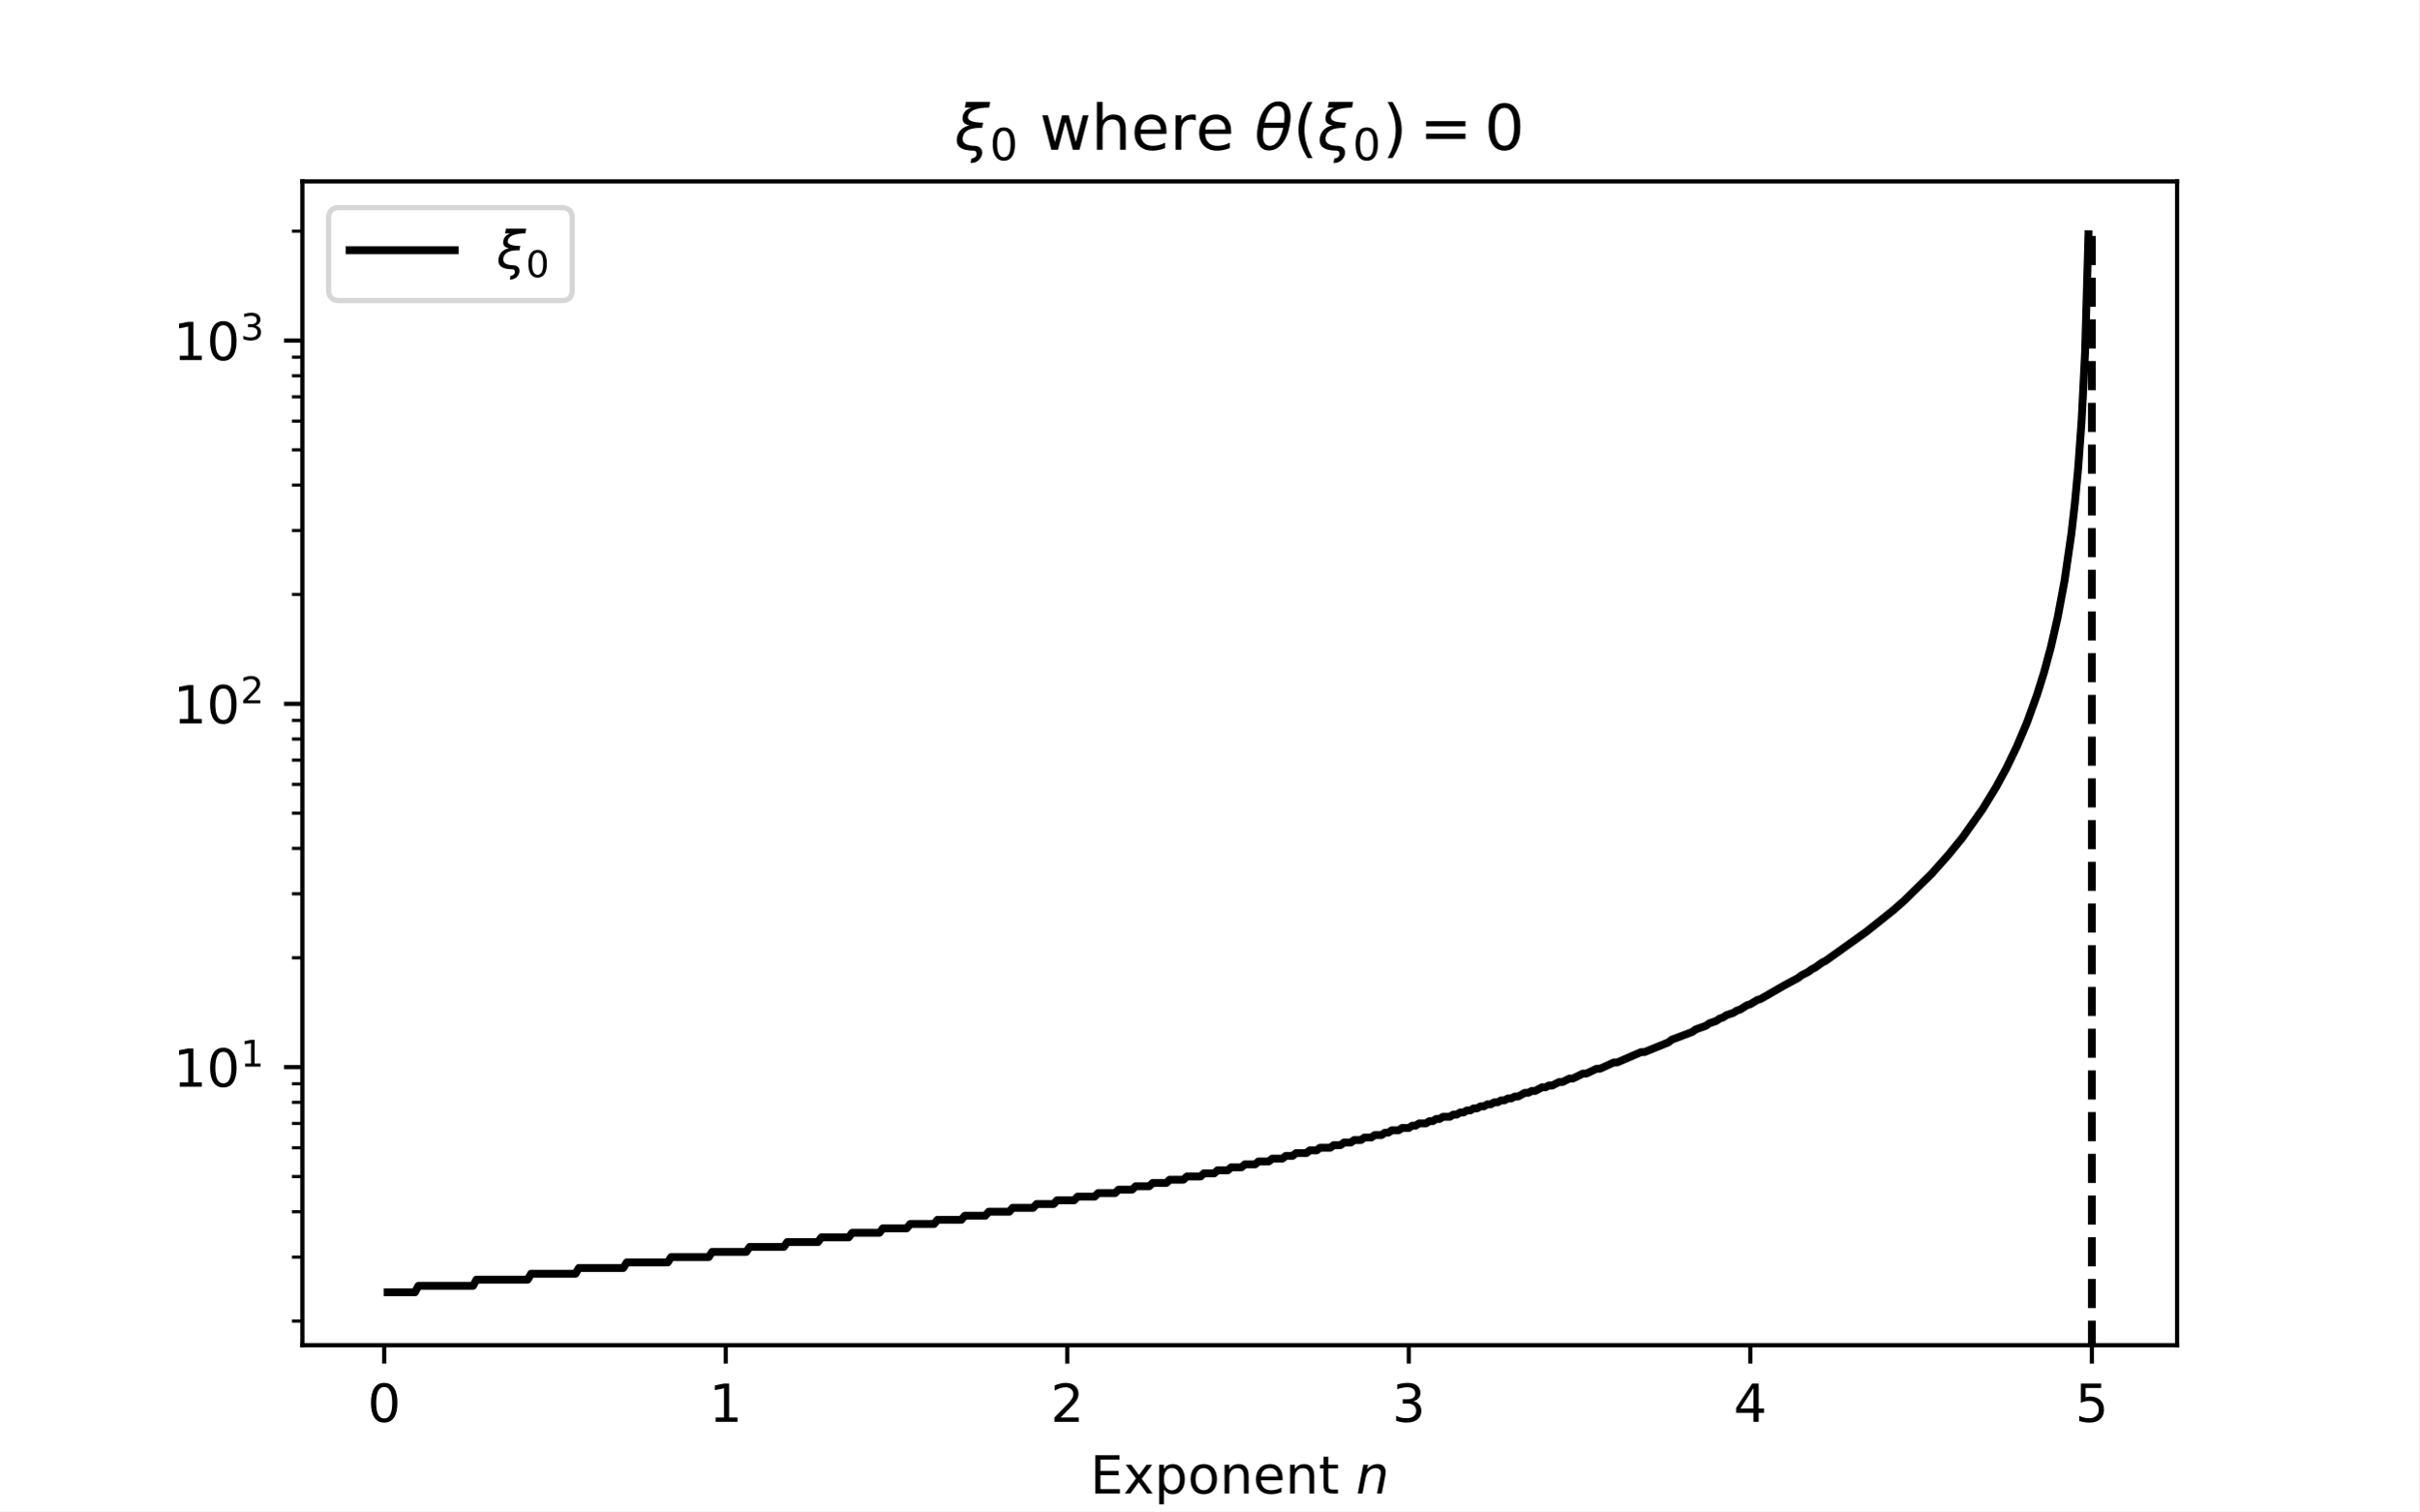
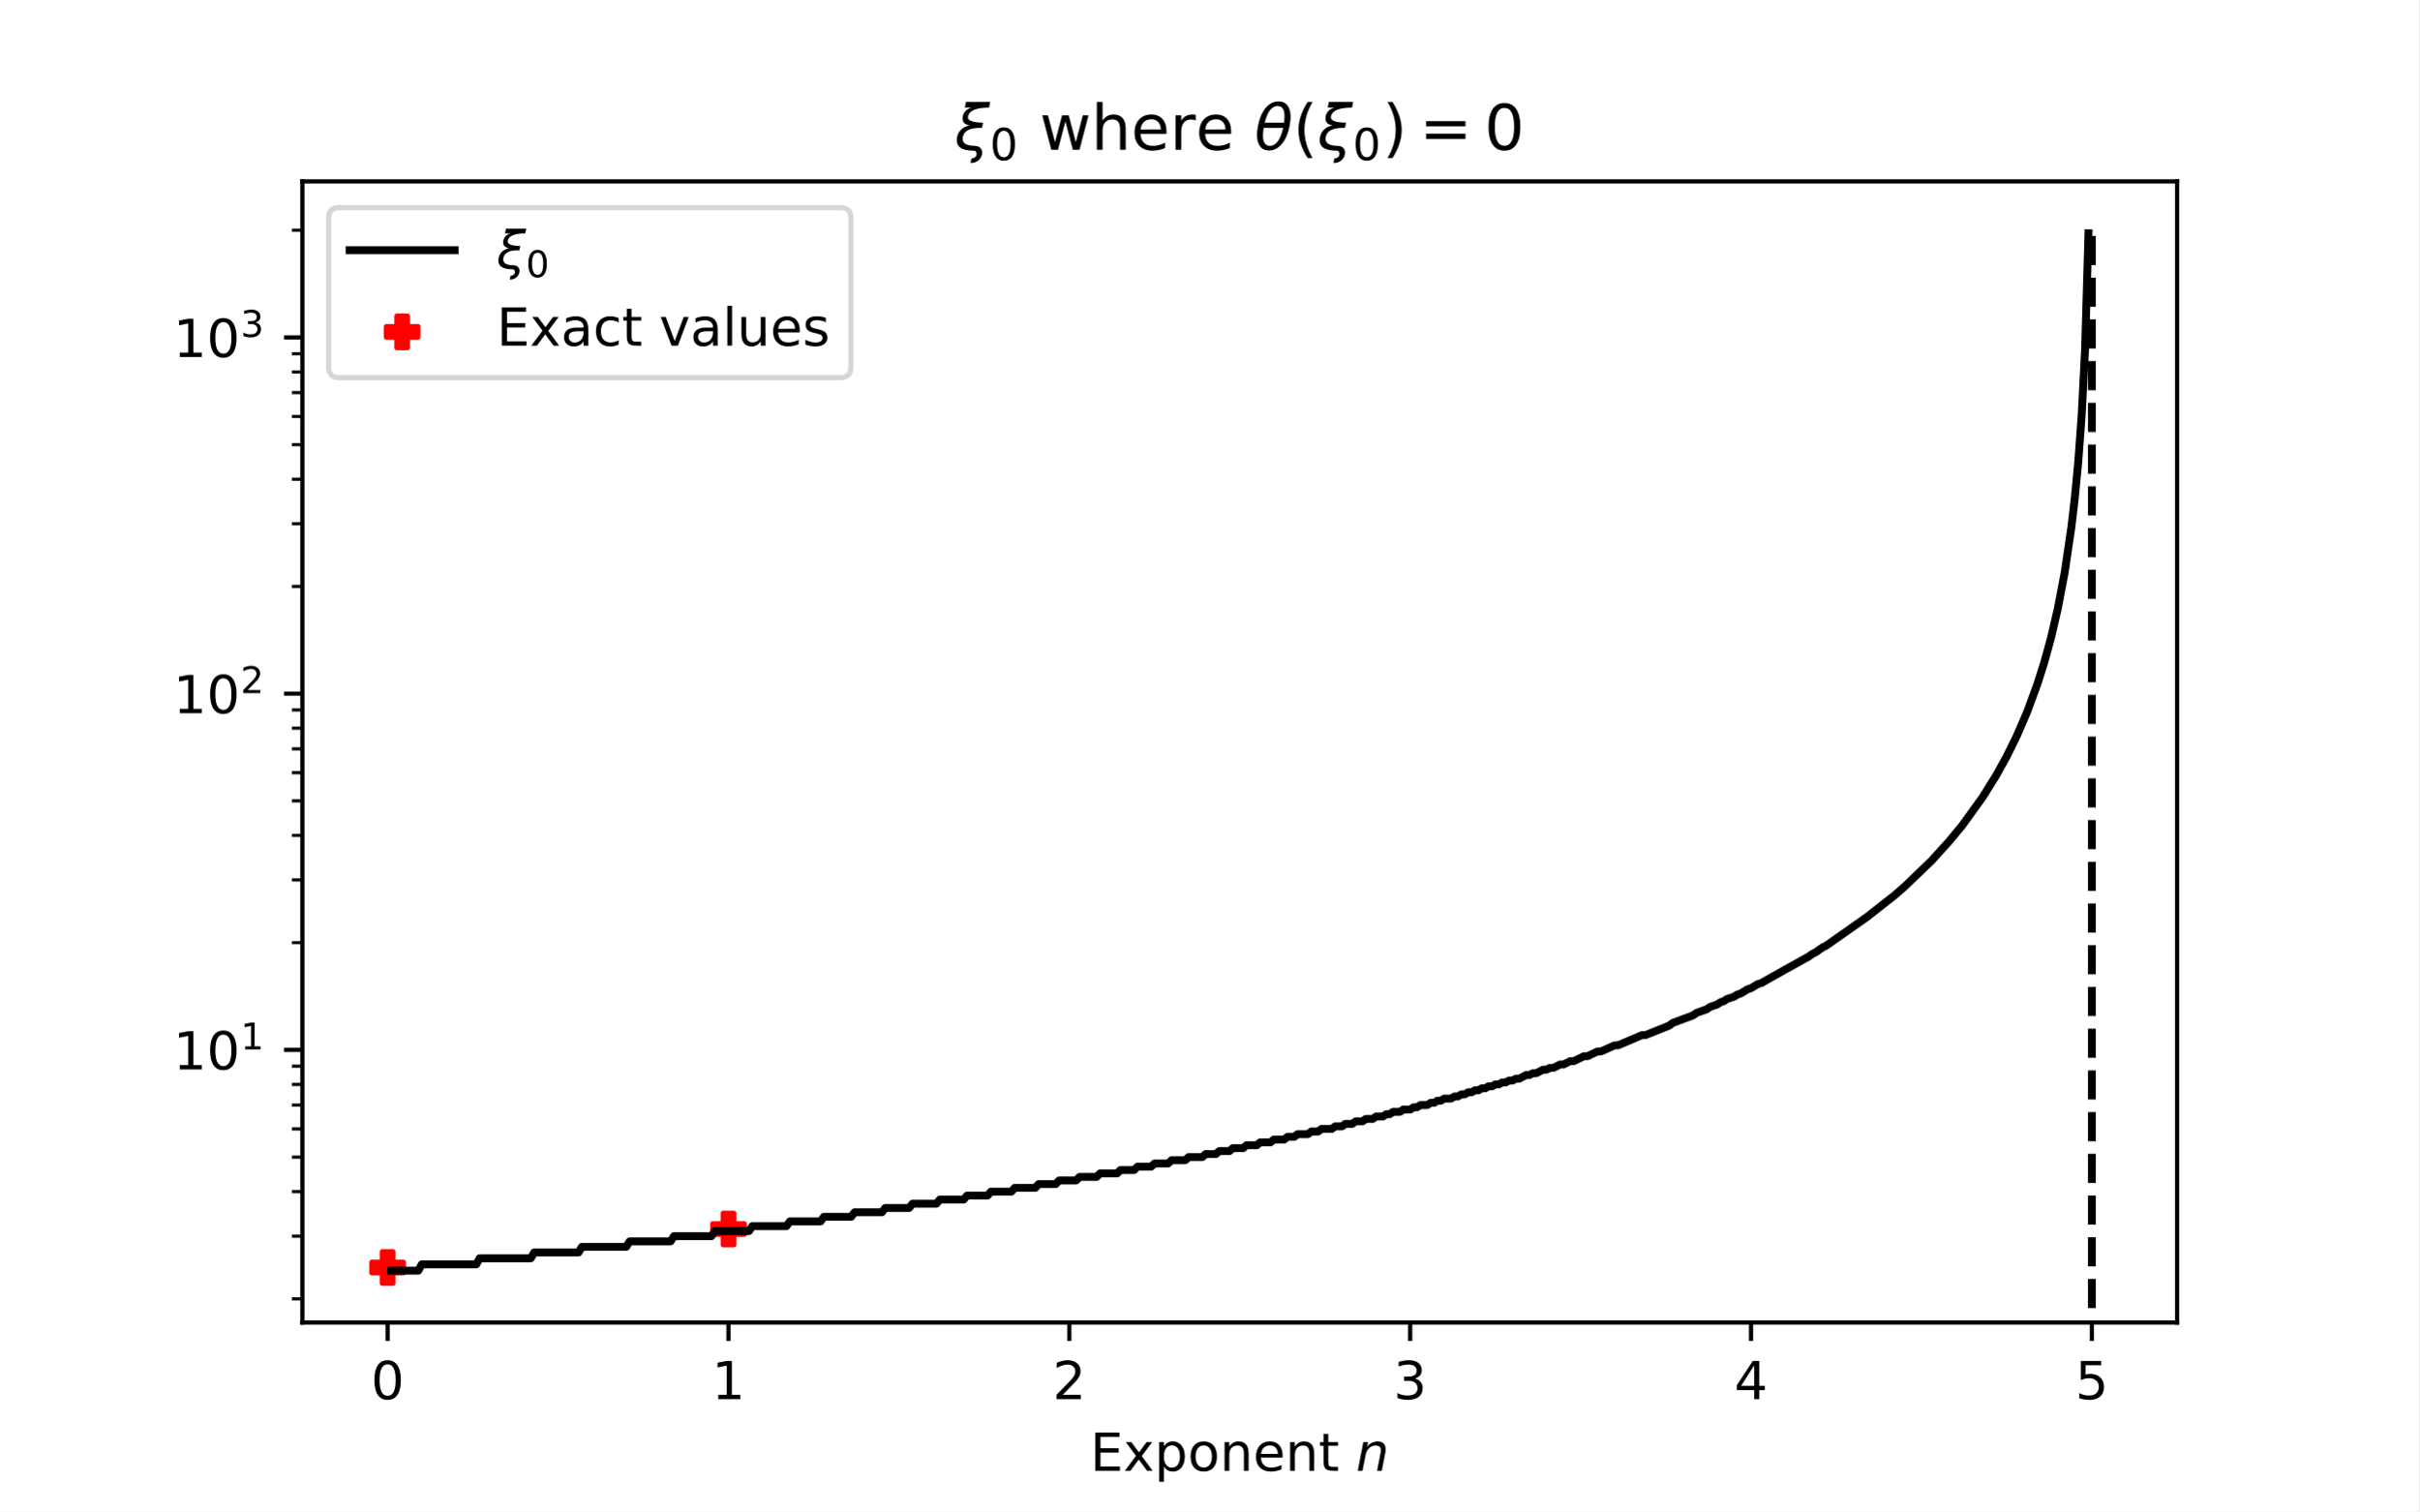
<svg xmlns="http://www.w3.org/2000/svg" xmlns:xlink="http://www.w3.org/1999/xlink" height="288pt" version="1.1" viewBox="0 0 460.8 288" width="460.8pt">
  <defs>
    <style type="text/css">*{stroke-linecap:butt;stroke-linejoin:round;}</style>
  </defs>
  <g id="figure_1">
    <g id="patch_1">
      <path d="M 0 288  L 460.8 288  L 460.8 0  L 0 0  z " style="fill:#ffffff;" />
    </g>
    <g id="axes_1">
      <g id="patch_2">
-         <path d="M 57.6 256.32  L 414.72 256.32  L 414.72 34.56  L 57.6 34.56  z " style="fill:#ffffff;" />
+         <path d="M 57.6 252  L 414.72 252  L 414.72 34.56  L 57.6 34.56  z " style="fill:#ffffff;" />
+       </g>
+       <g id="PathCollection_1">
+         <defs>
+           <path d="M -1 3  L 1 3  L 1 1  L 3 1  L 3 -1  L 1 -1  L 1 -3  L -1 -3  L -1 -1  L -3 -1  L -3 1  L -1 1  z " id="m79e6a66408" style="stroke:#ff0000;" />
+         </defs>
+         <g clip-path="url(#p636a1c0370)">
+           <use style="fill:#ff0000;stroke:#ff0000;" x="73.833" xlink:href="#m79e6a66408" y="241.515" />
+           <use style="fill:#ff0000;stroke:#ff0000;" x="138.764" xlink:href="#m79e6a66408" y="234.179" />
+         </g>
      </g>
      <g id="matplotlib.axis_1">
        <g id="xtick_1">
          <g id="line2d_1">
            <defs>
-               <path d="M 0 0  L 0 3.5  " id="mebec1144bb" style="stroke:#000000;stroke-width:0.8;" />
+               <path d="M 0 0  L 0 3.5  " id="mf694a69259" style="stroke:#000000;stroke-width:0.8;" />
            </defs>
            <g>
-               <use style="stroke:#000000;stroke-width:0.8;" x="73.182" xlink:href="#mebec1144bb" y="256.32" />
+               <use style="stroke:#000000;stroke-width:0.8;" x="73.833" xlink:href="#mf694a69259" y="252" />
            </g>
          </g>
          <g id="text_1">
-             <g transform="translate(70.00087 270.9184)scale(0.1 -0.1)">
+             <g transform="translate(70.65148 266.5984)scale(0.1 -0.1)">
              <defs>
                <path d="M 31.781 66.406  Q 24.172 66.406 20.328 58.906  Q 16.5 51.422 16.5 36.375  Q 16.5 21.391 20.328 13.891  Q 24.172 6.391 31.781 6.391  Q 39.453 6.391 43.281 13.891  Q 47.125 21.391 47.125 36.375  Q 47.125 51.422 43.281 58.906  Q 39.453 66.406 31.781 66.406  z M 31.781 74.219  Q 44.047 74.219 50.516 64.516  Q 56.984 54.828 56.984 36.375  Q 56.984 17.969 50.516 8.266  Q 44.047 -1.422 31.781 -1.422  Q 19.531 -1.422 13.062 8.266  Q 6.594 17.969 6.594 36.375  Q 6.594 54.828 13.062 64.516  Q 19.531 74.219 31.781 74.219  z " id="DejaVuSans-48" />
              </defs>
              <use xlink:href="#DejaVuSans-48" />
            </g>
          </g>
        </g>
        <g id="xtick_2">
          <g id="line2d_2">
            <g>
-               <use style="stroke:#000000;stroke-width:0.8;" x="138.243" xlink:href="#mebec1144bb" y="256.32" />
+               <use style="stroke:#000000;stroke-width:0.8;" x="138.764" xlink:href="#mf694a69259" y="252" />
            </g>
          </g>
          <g id="text_2">
-             <g transform="translate(135.0619 270.9184)scale(0.1 -0.1)">
+             <g transform="translate(135.5824 266.5984)scale(0.1 -0.1)">
              <defs>
                <path d="M 12.406 8.297  L 28.516 8.297  L 28.516 63.922  L 10.984 60.406  L 10.984 69.391  L 28.422 72.906  L 38.281 72.906  L 38.281 8.297  L 54.391 8.297  L 54.391 0  L 12.406 0  z " id="DejaVuSans-49" />
              </defs>
              <use xlink:href="#DejaVuSans-49" />
            </g>
          </g>
        </g>
        <g id="xtick_3">
          <g id="line2d_3">
            <g>
-               <use style="stroke:#000000;stroke-width:0.8;" x="203.304" xlink:href="#mebec1144bb" y="256.32" />
+               <use style="stroke:#000000;stroke-width:0.8;" x="203.695" xlink:href="#mf694a69259" y="252" />
            </g>
          </g>
          <g id="text_3">
-             <g transform="translate(200.1229 270.9184)scale(0.1 -0.1)">
+             <g transform="translate(200.5133 266.5984)scale(0.1 -0.1)">
              <defs>
                <path d="M 19.188 8.297  L 53.609 8.297  L 53.609 0  L 7.328 0  L 7.328 8.297  Q 12.938 14.109 22.625 23.891  Q 32.328 33.688 34.812 36.531  Q 39.547 41.844 41.422 45.531  Q 43.312 49.219 43.312 52.781  Q 43.312 58.594 39.234 62.25  Q 35.156 65.922 28.609 65.922  Q 23.969 65.922 18.812 64.312  Q 13.672 62.703 7.812 59.422  L 7.812 69.391  Q 13.766 71.781 18.938 73  Q 24.125 74.219 28.422 74.219  Q 39.75 74.219 46.484 68.547  Q 53.219 62.891 53.219 53.422  Q 53.219 48.922 51.531 44.891  Q 49.859 40.875 45.406 35.406  Q 44.188 33.984 37.641 27.219  Q 31.109 20.453 19.188 8.297  z " id="DejaVuSans-50" />
              </defs>
              <use xlink:href="#DejaVuSans-50" />
            </g>
          </g>
        </g>
        <g id="xtick_4">
          <g id="line2d_4">
            <g>
-               <use style="stroke:#000000;stroke-width:0.8;" x="268.365" xlink:href="#mebec1144bb" y="256.32" />
+               <use style="stroke:#000000;stroke-width:0.8;" x="268.625" xlink:href="#mf694a69259" y="252" />
            </g>
          </g>
          <g id="text_4">
-             <g transform="translate(265.184 270.9184)scale(0.1 -0.1)">
+             <g transform="translate(265.4442 266.5984)scale(0.1 -0.1)">
              <defs>
                <path d="M 40.578 39.312  Q 47.656 37.797 51.625 33  Q 55.609 28.219 55.609 21.188  Q 55.609 10.406 48.188 4.484  Q 40.766 -1.422 27.094 -1.422  Q 22.516 -1.422 17.656 -0.516  Q 12.797 0.391 7.625 2.203  L 7.625 11.719  Q 11.719 9.328 16.594 8.109  Q 21.484 6.891 26.812 6.891  Q 36.078 6.891 40.938 10.547  Q 45.797 14.203 45.797 21.188  Q 45.797 27.641 41.281 31.266  Q 36.766 34.906 28.719 34.906  L 20.219 34.906  L 20.219 43.016  L 29.109 43.016  Q 36.375 43.016 40.234 45.922  Q 44.094 48.828 44.094 54.297  Q 44.094 59.906 40.109 62.906  Q 36.141 65.922 28.719 65.922  Q 24.656 65.922 20.016 65.031  Q 15.375 64.156 9.812 62.312  L 9.812 71.094  Q 15.438 72.656 20.344 73.438  Q 25.25 74.219 29.594 74.219  Q 40.828 74.219 47.359 69.109  Q 53.906 64.016 53.906 55.328  Q 53.906 49.266 50.438 45.094  Q 46.969 40.922 40.578 39.312  z " id="DejaVuSans-51" />
              </defs>
              <use xlink:href="#DejaVuSans-51" />
            </g>
          </g>
        </g>
        <g id="xtick_5">
          <g id="line2d_5">
            <g>
-               <use style="stroke:#000000;stroke-width:0.8;" x="333.426" xlink:href="#mebec1144bb" y="256.32" />
+               <use style="stroke:#000000;stroke-width:0.8;" x="333.556" xlink:href="#mf694a69259" y="252" />
            </g>
          </g>
          <g id="text_5">
-             <g transform="translate(330.245 270.9184)scale(0.1 -0.1)">
+             <g transform="translate(330.3751 266.5984)scale(0.1 -0.1)">
              <defs>
                <path d="M 37.797 64.312  L 12.891 25.391  L 37.797 25.391  z M 35.203 72.906  L 47.609 72.906  L 47.609 25.391  L 58.016 25.391  L 58.016 17.188  L 47.609 17.188  L 47.609 0  L 37.797 0  L 37.797 17.188  L 4.891 17.188  L 4.891 26.703  z " id="DejaVuSans-52" />
              </defs>
              <use xlink:href="#DejaVuSans-52" />
            </g>
          </g>
        </g>
        <g id="xtick_6">
          <g id="line2d_6">
            <g>
-               <use style="stroke:#000000;stroke-width:0.8;" x="398.487" xlink:href="#mebec1144bb" y="256.32" />
+               <use style="stroke:#000000;stroke-width:0.8;" x="398.487" xlink:href="#mf694a69259" y="252" />
            </g>
          </g>
          <g id="text_6">
-             <g transform="translate(395.306 270.9184)scale(0.1 -0.1)">
+             <g transform="translate(395.306 266.5984)scale(0.1 -0.1)">
              <defs>
                <path d="M 10.797 72.906  L 49.516 72.906  L 49.516 64.594  L 19.828 64.594  L 19.828 46.734  Q 21.969 47.469 24.109 47.828  Q 26.266 48.188 28.422 48.188  Q 40.625 48.188 47.75 41.5  Q 54.891 34.812 54.891 23.391  Q 54.891 11.625 47.562 5.094  Q 40.234 -1.422 26.906 -1.422  Q 22.312 -1.422 17.547 -0.641  Q 12.797 0.141 7.719 1.703  L 7.719 11.625  Q 12.109 9.234 16.797 8.062  Q 21.484 6.891 26.703 6.891  Q 35.156 6.891 40.078 11.328  Q 45.016 15.766 45.016 23.391  Q 45.016 31 40.078 35.438  Q 35.156 39.891 26.703 39.891  Q 22.75 39.891 18.812 39.016  Q 14.891 38.141 10.797 36.281  z " id="DejaVuSans-53" />
              </defs>
              <use xlink:href="#DejaVuSans-53" />
            </g>
          </g>
        </g>
        <g id="text_7">
-           <g transform="translate(207.66 284.5763)scale(0.1 -0.1)">
+           <g transform="translate(207.66 280.2563)scale(0.1 -0.1)">
            <defs>
              <path d="M 9.812 72.906  L 55.906 72.906  L 55.906 64.594  L 19.672 64.594  L 19.672 43.016  L 54.391 43.016  L 54.391 34.719  L 19.672 34.719  L 19.672 8.297  L 56.781 8.297  L 56.781 0  L 9.812 0  z " id="DejaVuSans-69" />
              <path d="M 54.891 54.688  L 35.109 28.078  L 55.906 0  L 45.312 0  L 29.391 21.484  L 13.484 0  L 2.875 0  L 24.125 28.609  L 4.688 54.688  L 15.281 54.688  L 29.781 35.203  L 44.281 54.688  z " id="DejaVuSans-120" />
              <path d="M 18.109 8.203  L 18.109 -20.797  L 9.078 -20.797  L 9.078 54.688  L 18.109 54.688  L 18.109 46.391  Q 20.953 51.266 25.266 53.625  Q 29.594 56 35.594 56  Q 45.562 56 51.781 48.094  Q 58.016 40.188 58.016 27.297  Q 58.016 14.406 51.781 6.484  Q 45.562 -1.422 35.594 -1.422  Q 29.594 -1.422 25.266 0.953  Q 20.953 3.328 18.109 8.203  z M 48.688 27.297  Q 48.688 37.203 44.609 42.844  Q 40.531 48.484 33.406 48.484  Q 26.266 48.484 22.188 42.844  Q 18.109 37.203 18.109 27.297  Q 18.109 17.391 22.188 11.75  Q 26.266 6.109 33.406 6.109  Q 40.531 6.109 44.609 11.75  Q 48.688 17.391 48.688 27.297  z " id="DejaVuSans-112" />
              <path d="M 30.609 48.391  Q 23.391 48.391 19.188 42.75  Q 14.984 37.109 14.984 27.297  Q 14.984 17.484 19.156 11.844  Q 23.344 6.203 30.609 6.203  Q 37.797 6.203 41.984 11.859  Q 46.188 17.531 46.188 27.297  Q 46.188 37.016 41.984 42.703  Q 37.797 48.391 30.609 48.391  z M 30.609 56  Q 42.328 56 49.016 48.375  Q 55.719 40.766 55.719 27.297  Q 55.719 13.875 49.016 6.219  Q 42.328 -1.422 30.609 -1.422  Q 18.844 -1.422 12.172 6.219  Q 5.516 13.875 5.516 27.297  Q 5.516 40.766 12.172 48.375  Q 18.844 56 30.609 56  z " id="DejaVuSans-111" />
              <path d="M 54.891 33.016  L 54.891 0  L 45.906 0  L 45.906 32.719  Q 45.906 40.484 42.875 44.328  Q 39.844 48.188 33.797 48.188  Q 26.516 48.188 22.312 43.547  Q 18.109 38.922 18.109 30.906  L 18.109 0  L 9.078 0  L 9.078 54.688  L 18.109 54.688  L 18.109 46.188  Q 21.344 51.125 25.703 53.562  Q 30.078 56 35.797 56  Q 45.219 56 50.047 50.172  Q 54.891 44.344 54.891 33.016  z " id="DejaVuSans-110" />
              <path d="M 56.203 29.594  L 56.203 25.203  L 14.891 25.203  Q 15.484 15.922 20.484 11.062  Q 25.484 6.203 34.422 6.203  Q 39.594 6.203 44.453 7.469  Q 49.312 8.734 54.109 11.281  L 54.109 2.781  Q 49.266 0.734 44.188 -0.344  Q 39.109 -1.422 33.891 -1.422  Q 20.797 -1.422 13.156 6.188  Q 5.516 13.812 5.516 26.812  Q 5.516 40.234 12.766 48.109  Q 20.016 56 32.328 56  Q 43.359 56 49.781 48.891  Q 56.203 41.797 56.203 29.594  z M 47.219 32.234  Q 47.125 39.594 43.094 43.984  Q 39.062 48.391 32.422 48.391  Q 24.906 48.391 20.391 44.141  Q 15.875 39.891 15.188 32.172  z " id="DejaVuSans-101" />
              <path d="M 18.312 70.219  L 18.312 54.688  L 36.812 54.688  L 36.812 47.703  L 18.312 47.703  L 18.312 18.016  Q 18.312 11.328 20.141 9.422  Q 21.969 7.516 27.594 7.516  L 36.812 7.516  L 36.812 0  L 27.594 0  Q 17.188 0 13.234 3.875  Q 9.281 7.766 9.281 18.016  L 9.281 47.703  L 2.688 47.703  L 2.688 54.688  L 9.281 54.688  L 9.281 70.219  z " id="DejaVuSans-116" />
              <path id="DejaVuSans-32" />
              <path d="M 55.719 33.016  L 49.312 0  L 40.281 0  L 46.688 32.672  Q 47.125 34.969 47.359 36.719  Q 47.609 38.484 47.609 39.5  Q 47.609 43.609 45.016 45.891  Q 42.438 48.188 37.797 48.188  Q 30.562 48.188 25.344 43.375  Q 20.125 38.578 18.5 30.328  L 12.5 0  L 3.516 0  L 14.109 54.688  L 23.094 54.688  L 21.297 46.094  Q 25.047 50.828 30.312 53.406  Q 35.594 56 41.406 56  Q 48.641 56 52.609 52.094  Q 56.594 48.188 56.594 41.109  Q 56.594 39.359 56.375 37.359  Q 56.156 35.359 55.719 33.016  z " id="DejaVuSans-Oblique-110" />
            </defs>
            <use transform="translate(0 0.09375)" xlink:href="#DejaVuSans-69" />
            <use transform="translate(63.18359 0.09375)" xlink:href="#DejaVuSans-120" />
            <use transform="translate(122.3633 0.09375)" xlink:href="#DejaVuSans-112" />
            <use transform="translate(185.8398 0.09375)" xlink:href="#DejaVuSans-111" />
            <use transform="translate(247.0215 0.09375)" xlink:href="#DejaVuSans-110" />
            <use transform="translate(310.4004 0.09375)" xlink:href="#DejaVuSans-101" />
            <use transform="translate(371.9238 0.09375)" xlink:href="#DejaVuSans-110" />
            <use transform="translate(435.3027 0.09375)" xlink:href="#DejaVuSans-116" />
            <use transform="translate(474.5117 0.09375)" xlink:href="#DejaVuSans-32" />
            <use transform="translate(506.2988 0.09375)" xlink:href="#DejaVuSans-Oblique-110" />
          </g>
        </g>
      </g>
      <g id="matplotlib.axis_2">
        <g id="ytick_1">
          <g id="line2d_7">
            <defs>
-               <path d="M 0 0  L -3.5 0  " id="m7f93993185" style="stroke:#000000;stroke-width:0.8;" />
+               <path d="M 0 0  L -3.5 0  " id="m88054ca7f6" style="stroke:#000000;stroke-width:0.8;" />
            </defs>
            <g>
-               <use style="stroke:#000000;stroke-width:0.8;" x="57.6" xlink:href="#m7f93993185" y="203.334" />
+               <use style="stroke:#000000;stroke-width:0.8;" x="57.6" xlink:href="#m88054ca7f6" y="200.046" />
            </g>
          </g>
          <g id="text_8">
-             <g transform="translate(33 207.1331)scale(0.1 -0.1)">
+             <g transform="translate(33 203.8453)scale(0.1 -0.1)">
              <use transform="translate(0 0.684375)" xlink:href="#DejaVuSans-49" />
              <use transform="translate(63.62305 0.684375)" xlink:href="#DejaVuSans-48" />
              <use transform="translate(128.2031 38.96563)scale(0.7)" xlink:href="#DejaVuSans-49" />
            </g>
          </g>
        </g>
        <g id="ytick_2">
          <g id="line2d_8">
            <g>
-               <use style="stroke:#000000;stroke-width:0.8;" x="57.6" xlink:href="#m7f93993185" y="134.107" />
+               <use style="stroke:#000000;stroke-width:0.8;" x="57.6" xlink:href="#m88054ca7f6" y="132.168" />
            </g>
          </g>
          <g id="text_9">
-             <g transform="translate(33 137.906)scale(0.1 -0.1)">
+             <g transform="translate(33 135.9668)scale(0.1 -0.1)">
              <use transform="translate(0 0.765625)" xlink:href="#DejaVuSans-49" />
              <use transform="translate(63.62305 0.765625)" xlink:href="#DejaVuSans-48" />
              <use transform="translate(128.2031 39.04688)scale(0.7)" xlink:href="#DejaVuSans-50" />
            </g>
          </g>
        </g>
        <g id="ytick_3">
          <g id="line2d_9">
            <g>
-               <use style="stroke:#000000;stroke-width:0.8;" x="57.6" xlink:href="#m7f93993185" y="64.88" />
+               <use style="stroke:#000000;stroke-width:0.8;" x="57.6" xlink:href="#m88054ca7f6" y="64.289" />
            </g>
          </g>
          <g id="text_10">
-             <g transform="translate(33 68.67892)scale(0.1 -0.1)">
+             <g transform="translate(33 68.08828)scale(0.1 -0.1)">
              <use transform="translate(0 0.765625)" xlink:href="#DejaVuSans-49" />
              <use transform="translate(63.62305 0.765625)" xlink:href="#DejaVuSans-48" />
              <use transform="translate(128.2031 39.04688)scale(0.7)" xlink:href="#DejaVuSans-51" />
            </g>
          </g>
        </g>
        <g id="ytick_4">
          <g id="line2d_10">
            <defs>
-               <path d="M 0 0  L -2 0  " id="m442609eecc" style="stroke:#000000;stroke-width:0.6;" />
+               <path d="M 0 0  L -2 0  " id="m500f6a11d5" style="stroke:#000000;stroke-width:0.6;" />
            </defs>
            <g>
-               <use style="stroke:#000000;stroke-width:0.6;" x="57.6" xlink:href="#m442609eecc" y="251.721" />
+               <use style="stroke:#000000;stroke-width:0.6;" x="57.6" xlink:href="#m500f6a11d5" y="247.491" />
            </g>
          </g>
        </g>
        <g id="ytick_5">
          <g id="line2d_11">
            <g>
-               <use style="stroke:#000000;stroke-width:0.6;" x="57.6" xlink:href="#m442609eecc" y="239.531" />
+               <use style="stroke:#000000;stroke-width:0.6;" x="57.6" xlink:href="#m500f6a11d5" y="235.538" />
            </g>
          </g>
        </g>
        <g id="ytick_6">
          <g id="line2d_12">
            <g>
-               <use style="stroke:#000000;stroke-width:0.6;" x="57.6" xlink:href="#m442609eecc" y="230.882" />
+               <use style="stroke:#000000;stroke-width:0.6;" x="57.6" xlink:href="#m500f6a11d5" y="227.058" />
            </g>
          </g>
        </g>
        <g id="ytick_7">
          <g id="line2d_13">
            <g>
-               <use style="stroke:#000000;stroke-width:0.6;" x="57.6" xlink:href="#m442609eecc" y="224.173" />
+               <use style="stroke:#000000;stroke-width:0.6;" x="57.6" xlink:href="#m500f6a11d5" y="220.48" />
            </g>
          </g>
        </g>
        <g id="ytick_8">
          <g id="line2d_14">
            <g>
-               <use style="stroke:#000000;stroke-width:0.6;" x="57.6" xlink:href="#m442609eecc" y="218.692" />
+               <use style="stroke:#000000;stroke-width:0.6;" x="57.6" xlink:href="#m500f6a11d5" y="215.105" />
            </g>
          </g>
        </g>
        <g id="ytick_9">
          <g id="line2d_15">
            <g>
-               <use style="stroke:#000000;stroke-width:0.6;" x="57.6" xlink:href="#m442609eecc" y="214.057" />
+               <use style="stroke:#000000;stroke-width:0.6;" x="57.6" xlink:href="#m500f6a11d5" y="210.561" />
            </g>
          </g>
        </g>
        <g id="ytick_10">
          <g id="line2d_16">
            <g>
-               <use style="stroke:#000000;stroke-width:0.6;" x="57.6" xlink:href="#m442609eecc" y="210.043" />
+               <use style="stroke:#000000;stroke-width:0.6;" x="57.6" xlink:href="#m500f6a11d5" y="206.624" />
            </g>
          </g>
        </g>
        <g id="ytick_11">
          <g id="line2d_17">
            <g>
-               <use style="stroke:#000000;stroke-width:0.6;" x="57.6" xlink:href="#m442609eecc" y="206.501" />
+               <use style="stroke:#000000;stroke-width:0.6;" x="57.6" xlink:href="#m500f6a11d5" y="203.152" />
            </g>
          </g>
        </g>
        <g id="ytick_12">
          <g id="line2d_18">
            <g>
-               <use style="stroke:#000000;stroke-width:0.6;" x="57.6" xlink:href="#m442609eecc" y="182.494" />
+               <use style="stroke:#000000;stroke-width:0.6;" x="57.6" xlink:href="#m500f6a11d5" y="179.613" />
            </g>
          </g>
        </g>
        <g id="ytick_13">
          <g id="line2d_19">
            <g>
-               <use style="stroke:#000000;stroke-width:0.6;" x="57.6" xlink:href="#m442609eecc" y="170.304" />
+               <use style="stroke:#000000;stroke-width:0.6;" x="57.6" xlink:href="#m500f6a11d5" y="167.66" />
            </g>
          </g>
        </g>
        <g id="ytick_14">
          <g id="line2d_20">
            <g>
-               <use style="stroke:#000000;stroke-width:0.6;" x="57.6" xlink:href="#m442609eecc" y="161.655" />
+               <use style="stroke:#000000;stroke-width:0.6;" x="57.6" xlink:href="#m500f6a11d5" y="159.179" />
            </g>
          </g>
        </g>
        <g id="ytick_15">
          <g id="line2d_21">
            <g>
-               <use style="stroke:#000000;stroke-width:0.6;" x="57.6" xlink:href="#m442609eecc" y="154.946" />
+               <use style="stroke:#000000;stroke-width:0.6;" x="57.6" xlink:href="#m500f6a11d5" y="152.601" />
            </g>
          </g>
        </g>
        <g id="ytick_16">
          <g id="line2d_22">
            <g>
-               <use style="stroke:#000000;stroke-width:0.6;" x="57.6" xlink:href="#m442609eecc" y="149.465" />
+               <use style="stroke:#000000;stroke-width:0.6;" x="57.6" xlink:href="#m500f6a11d5" y="147.226" />
            </g>
          </g>
        </g>
        <g id="ytick_17">
          <g id="line2d_23">
            <g>
-               <use style="stroke:#000000;stroke-width:0.6;" x="57.6" xlink:href="#m442609eecc" y="144.83" />
+               <use style="stroke:#000000;stroke-width:0.6;" x="57.6" xlink:href="#m500f6a11d5" y="142.682" />
            </g>
          </g>
        </g>
        <g id="ytick_18">
          <g id="line2d_24">
            <g>
-               <use style="stroke:#000000;stroke-width:0.6;" x="57.6" xlink:href="#m442609eecc" y="140.816" />
+               <use style="stroke:#000000;stroke-width:0.6;" x="57.6" xlink:href="#m500f6a11d5" y="138.746" />
            </g>
          </g>
        </g>
        <g id="ytick_19">
          <g id="line2d_25">
            <g>
-               <use style="stroke:#000000;stroke-width:0.6;" x="57.6" xlink:href="#m442609eecc" y="137.274" />
+               <use style="stroke:#000000;stroke-width:0.6;" x="57.6" xlink:href="#m500f6a11d5" y="135.273" />
            </g>
          </g>
        </g>
        <g id="ytick_20">
          <g id="line2d_26">
            <g>
-               <use style="stroke:#000000;stroke-width:0.6;" x="57.6" xlink:href="#m442609eecc" y="113.267" />
+               <use style="stroke:#000000;stroke-width:0.6;" x="57.6" xlink:href="#m500f6a11d5" y="111.734" />
            </g>
          </g>
        </g>
        <g id="ytick_21">
          <g id="line2d_27">
            <g>
-               <use style="stroke:#000000;stroke-width:0.6;" x="57.6" xlink:href="#m442609eecc" y="101.077" />
+               <use style="stroke:#000000;stroke-width:0.6;" x="57.6" xlink:href="#m500f6a11d5" y="99.781" />
            </g>
          </g>
        </g>
        <g id="ytick_22">
          <g id="line2d_28">
            <g>
-               <use style="stroke:#000000;stroke-width:0.6;" x="57.6" xlink:href="#m442609eecc" y="92.428" />
+               <use style="stroke:#000000;stroke-width:0.6;" x="57.6" xlink:href="#m500f6a11d5" y="91.301" />
            </g>
          </g>
        </g>
        <g id="ytick_23">
          <g id="line2d_29">
            <g>
-               <use style="stroke:#000000;stroke-width:0.6;" x="57.6" xlink:href="#m442609eecc" y="85.719" />
+               <use style="stroke:#000000;stroke-width:0.6;" x="57.6" xlink:href="#m500f6a11d5" y="84.723" />
            </g>
          </g>
        </g>
        <g id="ytick_24">
          <g id="line2d_30">
            <g>
-               <use style="stroke:#000000;stroke-width:0.6;" x="57.6" xlink:href="#m442609eecc" y="80.238" />
+               <use style="stroke:#000000;stroke-width:0.6;" x="57.6" xlink:href="#m500f6a11d5" y="79.348" />
            </g>
          </g>
        </g>
        <g id="ytick_25">
          <g id="line2d_31">
            <g>
-               <use style="stroke:#000000;stroke-width:0.6;" x="57.6" xlink:href="#m442609eecc" y="75.603" />
+               <use style="stroke:#000000;stroke-width:0.6;" x="57.6" xlink:href="#m500f6a11d5" y="74.804" />
            </g>
          </g>
        </g>
        <g id="ytick_26">
          <g id="line2d_32">
            <g>
-               <use style="stroke:#000000;stroke-width:0.6;" x="57.6" xlink:href="#m442609eecc" y="71.588" />
+               <use style="stroke:#000000;stroke-width:0.6;" x="57.6" xlink:href="#m500f6a11d5" y="70.867" />
            </g>
          </g>
        </g>
        <g id="ytick_27">
          <g id="line2d_33">
            <g>
-               <use style="stroke:#000000;stroke-width:0.6;" x="57.6" xlink:href="#m442609eecc" y="68.047" />
+               <use style="stroke:#000000;stroke-width:0.6;" x="57.6" xlink:href="#m500f6a11d5" y="67.395" />
            </g>
          </g>
        </g>
        <g id="ytick_28">
          <g id="line2d_34">
            <g>
-               <use style="stroke:#000000;stroke-width:0.6;" x="57.6" xlink:href="#m442609eecc" y="44.04" />
+               <use style="stroke:#000000;stroke-width:0.6;" x="57.6" xlink:href="#m500f6a11d5" y="43.856" />
            </g>
          </g>
        </g>
      </g>
      <g id="LineCollection_1">
-         <path clip-path="url(#p470adf7260)" d="M 398.487 289  L 398.487 44.64  " style="fill:none;stroke:#000000;stroke-dasharray:5.55,2.4;stroke-dashoffset:0;stroke-width:1.5;" />
+         <path clip-path="url(#p636a1c0370)" d="M 398.487 289  L 398.487 44.444  " style="fill:none;stroke:#000000;stroke-dasharray:5.55,2.4;stroke-dashoffset:0;stroke-width:1.5;" />
      </g>
      <g id="line2d_35">
-         <path clip-path="url(#p470adf7260)" d="M 73.833 246.24  L 79.038 246.24  L 79.688 245.013  L 90.098 245.013  L 90.749 243.834  L 100.508 243.834  L 101.158 242.699  L 109.616 242.699  L 110.267 241.605  L 118.725 241.605  L 119.375 240.55  L 127.183 240.55  L 127.833 239.531  L 134.99 239.531  L 135.641 238.545  L 142.147 238.545  L 142.797 237.591  L 149.304 237.591  L 149.954 236.666  L 155.81 236.666  L 156.46 235.768  L 161.665 235.768  L 162.316 234.897  L 167.521 234.897  L 168.171 234.05  L 172.725 234.05  L 173.376 233.226  L 177.93 233.226  L 178.581 232.424  L 183.135 232.424  L 183.786 231.643  L 187.69 231.643  L 188.34 230.882  L 192.244 230.882  L 192.894 230.14  L 196.798 230.14  L 197.449 229.415  L 200.702 229.415  L 201.352 228.708  L 204.605 228.708  L 205.256 228.017  L 208.509 228.017  L 209.16 227.341  L 212.413 227.341  L 213.063 226.68  L 215.666 226.68  L 216.316 226.034  L 218.919 226.034  L 219.569 225.401  L 222.172 225.401  L 222.822 224.781  L 225.425 224.781  L 226.076 224.173  L 228.678 224.173  L 229.329 223.578  L 231.28 223.578  L 231.931 222.994  L 233.883 222.994  L 234.533 222.421  L 236.485 222.421  L 237.136 221.859  L 239.088 221.859  L 239.738 221.308  L 241.69 221.308  L 242.341 220.766  L 244.293 220.766  L 244.943 220.234  L 246.244 220.234  L 246.895 219.711  L 248.847 219.711  L 249.498 219.197  L 250.799 219.197  L 251.449 218.692  L 253.401 218.692  L 254.052 218.195  L 255.353 218.195  L 256.004 217.706  L 257.305 217.706  L 257.955 217.225  L 259.257 217.225  L 259.907 216.751  L 261.208 216.751  L 261.859 216.285  L 263.16 216.285  L 263.811 215.826  L 264.462 215.826  L 265.112 215.374  L 266.413 215.374  L 267.064 214.929  L 268.365 214.929  L 269.016 214.49  L 269.666 214.49  L 270.317 214.057  L 271.618 214.057  L 272.269 213.631  L 272.919 213.631  L 273.57 213.21  L 274.221 213.21  L 274.871 212.796  L 276.173 212.796  L 276.823 212.387  L 277.474 212.387  L 278.124 211.983  L 278.775 211.983  L 279.426 211.585  L 280.076 211.585  L 280.727 211.192  L 281.377 211.192  L 282.028 210.804  L 282.679 210.804  L 283.329 210.421  L 283.98 210.421  L 284.63 210.043  L 285.281 210.043  L 285.932 209.669  L 286.582 209.669  L 287.233 209.3  L 287.884 209.3  L 288.534 208.936  L 289.185 208.936  L 290.486 208.22  L 291.137 208.22  L 291.787 207.868  L 292.438 207.868  L 293.739 207.177  L 294.39 207.177  L 295.04 206.837  L 295.691 206.837  L 296.992 206.169  L 297.643 206.169  L 298.944 205.516  L 299.595 205.516  L 301.546 204.561  L 302.197 204.561  L 304.149 203.636  L 304.799 203.636  L 307.402 202.445  L 308.052 202.445  L 312.607 200.468  L 313.257 200.468  L 317.812 198.614  L 318.462 198.104  L 322.366 196.625  L 323.016 196.148  L 324.968 195.446  L 325.619 194.987  L 326.92 194.535  L 327.571 194.089  L 328.221 193.869  L 328.872 193.433  L 330.173 193.004  L 330.824 192.58  L 331.474 192.371  L 332.776 191.547  L 333.426 191.345  L 334.727 190.548  L 335.378 190.352  L 339.932 187.736  L 342.535 186.338  L 343.185 185.83  L 344.487 185.165  L 345.137 184.676  L 345.788 184.355  L 347.089 183.41  L 347.74 183.102  L 355.547 177.518  L 360.752 173.361  L 362.704 171.636  L 367.909 166.541  L 371.162 162.882  L 373.764 159.691  L 377.668 154.174  L 380.27 149.919  L 382.222 146.327  L 384.174 142.279  L 386.126 137.678  L 388.078 132.27  L 389.379 128.104  L 390.68 123.29  L 391.981 117.593  L 393.282 110.663  L 394.584 101.715  L 395.234 96.041  L 395.885 89.088  L 396.535 80.083  L 397.186 67.259  L 397.837 44.64  L 397.837 44.64  " style="fill:none;stroke:#000000;stroke-linecap:square;stroke-width:1.5;" />
+         <path clip-path="url(#p636a1c0370)" d="M 74.482 242.116  L 79.677 242.116  L 80.326 240.913  L 90.715 240.913  L 91.364 239.757  L 101.104 239.757  L 101.753 238.644  L 110.194 238.644  L 110.843 237.572  L 119.284 237.572  L 119.934 236.538  L 127.725 236.538  L 128.375 235.538  L 135.517 235.538  L 136.166 234.572  L 142.659 234.572  L 143.309 233.636  L 149.802 233.636  L 150.451 232.729  L 156.295 232.729  L 156.944 231.849  L 162.139 231.849  L 162.788 230.994  L 167.983 230.994  L 168.632 230.164  L 173.177 230.164  L 173.826 229.356  L 178.371 229.356  L 179.021 228.57  L 183.566 228.57  L 184.215 227.804  L 188.111 227.804  L 188.76 227.058  L 192.656 227.058  L 193.306 226.33  L 197.201 226.33  L 197.851 225.619  L 201.097 225.619  L 201.747 224.926  L 204.993 224.926  L 205.642 224.248  L 208.889 224.248  L 209.538 223.585  L 212.785 223.585  L 213.434 222.938  L 216.031 222.938  L 216.681 222.304  L 219.278 222.304  L 219.927 221.683  L 222.525 221.683  L 223.174 221.075  L 225.771 221.075  L 226.42 220.48  L 229.018 220.48  L 229.667 219.896  L 231.615 219.896  L 232.264 219.323  L 234.212 219.323  L 234.861 218.762  L 236.809 218.762  L 237.459 218.211  L 239.407 218.211  L 240.056 217.67  L 242.004 217.67  L 242.653 217.139  L 244.601 217.139  L 245.25 216.617  L 246.549 216.617  L 247.198 216.104  L 249.146 216.104  L 249.795 215.6  L 251.094 215.6  L 251.743 215.105  L 253.691 215.105  L 254.341 214.618  L 255.639 214.618  L 256.289 214.138  L 257.587 214.138  L 258.237 213.666  L 259.535 213.666  L 260.184 213.202  L 261.483 213.202  L 262.132 212.745  L 263.431 212.745  L 264.08 212.295  L 264.73 212.295  L 265.379 211.852  L 266.678 211.852  L 267.327 211.415  L 268.625 211.415  L 269.275 210.985  L 269.924 210.985  L 270.573 210.561  L 271.872 210.561  L 272.521 210.142  L 273.171 210.142  L 273.82 209.73  L 274.469 209.73  L 275.119 209.323  L 276.417 209.323  L 277.066 208.922  L 277.716 208.922  L 278.365 208.527  L 279.014 208.527  L 279.664 208.136  L 280.313 208.136  L 280.962 207.751  L 281.612 207.751  L 282.261 207.37  L 282.91 207.37  L 283.56 206.995  L 284.209 206.995  L 284.858 206.624  L 285.507 206.624  L 286.157 206.258  L 286.806 206.258  L 287.455 205.896  L 288.105 205.896  L 288.754 205.539  L 289.403 205.539  L 290.702 204.837  L 291.351 204.837  L 292.001 204.492  L 292.65 204.492  L 293.949 203.814  L 294.598 203.814  L 295.247 203.481  L 295.896 203.481  L 297.195 202.826  L 297.844 202.826  L 299.143 202.185  L 299.792 202.185  L 301.74 201.249  L 302.39 201.249  L 304.337 200.342  L 304.987 200.342  L 307.584 199.175  L 308.233 199.175  L 312.778 197.236  L 313.428 197.236  L 317.973 195.418  L 318.622 194.918  L 322.518 193.468  L 323.167 193  L 325.115 192.312  L 325.765 191.862  L 327.063 191.418  L 327.713 190.982  L 328.362 190.766  L 329.011 190.338  L 330.31 189.917  L 330.959 189.502  L 331.608 189.297  L 332.907 188.489  L 333.556 188.29  L 334.855 187.509  L 335.504 187.317  L 340.049 184.752  L 344.595 182.231  L 345.244 181.752  L 345.893 181.437  L 347.192 180.51  L 347.841 180.208  L 355.633 174.733  L 360.827 170.657  L 362.775 168.966  L 367.97 163.97  L 371.216 160.383  L 373.814 157.254  L 377.709 151.844  L 380.307 147.672  L 382.255 144.15  L 384.202 140.18  L 386.15 135.669  L 388.098 130.367  L 389.397 126.281  L 390.696 121.562  L 391.994 115.975  L 393.293 109.18  L 394.591 100.407  L 395.241 94.844  L 395.89 88.026  L 396.539 79.196  L 397.189 66.622  L 397.838 44.444  L 397.838 44.444  " style="fill:none;stroke:#000000;stroke-linecap:square;stroke-width:1.5;" />
      </g>
      <g id="patch_3">
-         <path d="M 57.6 256.32  L 57.6 34.56  " style="fill:none;stroke:#000000;stroke-linecap:square;stroke-linejoin:miter;stroke-width:0.8;" />
+         <path d="M 57.6 252  L 57.6 34.56  " style="fill:none;stroke:#000000;stroke-linecap:square;stroke-linejoin:miter;stroke-width:0.8;" />
      </g>
      <g id="patch_4">
-         <path d="M 414.72 256.32  L 414.72 34.56  " style="fill:none;stroke:#000000;stroke-linecap:square;stroke-linejoin:miter;stroke-width:0.8;" />
+         <path d="M 414.72 252  L 414.72 34.56  " style="fill:none;stroke:#000000;stroke-linecap:square;stroke-linejoin:miter;stroke-width:0.8;" />
      </g>
      <g id="patch_5">
-         <path d="M 57.6 256.32  L 414.72 256.32  " style="fill:none;stroke:#000000;stroke-linecap:square;stroke-linejoin:miter;stroke-width:0.8;" />
+         <path d="M 57.6 252  L 414.72 252  " style="fill:none;stroke:#000000;stroke-linecap:square;stroke-linejoin:miter;stroke-width:0.8;" />
      </g>
      <g id="patch_6">
        <path d="M 57.6 34.56  L 414.72 34.56  " style="fill:none;stroke:#000000;stroke-linecap:square;stroke-linejoin:miter;stroke-width:0.8;" />
      </g>
      <g id="text_11">
        <g transform="translate(181.86 28.56)scale(0.12 -0.12)">
          <defs>
            <path d="M 31.5 6.203  Q 37.938 6.156 41.062 2.484  Q 44.438 -1.375 43.312 -7.234  Q 42.188 -12.844 37.844 -16.75  Q 33.109 -21 25.141 -21  Q 25.875 -17.328 26.562 -13.625  Q 29.891 -13.875 32.375 -11.719  Q 34.281 -10.016 34.625 -8.203  Q 35.109 -5.609 33.984 -3.469  Q 32.812 -1.422 30.031 -1.422  Q -0.391 -1.422 3.766 19.922  Q 6.594 34.578 23.688 38.875  Q 10.359 40.625 12.844 53.328  Q 14.703 62.938 26.219 66.938  L 16.062 66.938  L 17.828 75.984  L 56.344 75.984  L 54.594 66.938  Q 23.875 66.938 21.094 52.734  Q 19.281 43.406 45.016 42.969  L 43.406 34.672  Q 15.766 35.75 12.797 19.922  Q 10.297 6.688 31.5 6.203  z " id="DejaVuSans-Oblique-958" />
            <path d="M 4.203 54.688  L 13.188 54.688  L 24.422 12.016  L 35.594 54.688  L 46.188 54.688  L 57.422 12.016  L 68.609 54.688  L 77.594 54.688  L 63.281 0  L 52.688 0  L 40.922 44.828  L 29.109 0  L 18.5 0  z " id="DejaVuSans-119" />
            <path d="M 54.891 33.016  L 54.891 0  L 45.906 0  L 45.906 32.719  Q 45.906 40.484 42.875 44.328  Q 39.844 48.188 33.797 48.188  Q 26.516 48.188 22.312 43.547  Q 18.109 38.922 18.109 30.906  L 18.109 0  L 9.078 0  L 9.078 75.984  L 18.109 75.984  L 18.109 46.188  Q 21.344 51.125 25.703 53.562  Q 30.078 56 35.797 56  Q 45.219 56 50.047 50.172  Q 54.891 44.344 54.891 33.016  z " id="DejaVuSans-104" />
            <path d="M 41.109 46.297  Q 39.594 47.172 37.812 47.578  Q 36.031 48 33.891 48  Q 26.266 48 22.188 43.047  Q 18.109 38.094 18.109 28.812  L 18.109 0  L 9.078 0  L 9.078 54.688  L 18.109 54.688  L 18.109 46.188  Q 20.953 51.172 25.484 53.578  Q 30.031 56 36.531 56  Q 37.453 56 38.578 55.875  Q 39.703 55.766 41.062 55.516  z " id="DejaVuSans-114" />
            <path d="M 45.516 34.672  L 14.453 34.672  Q 12.359 20.062 14.5 13.875  Q 17.188 6.25 24.469 6.25  Q 31.781 6.25 37.359 13.922  Q 42.234 20.656 45.516 34.672  z M 47.016 42.969  Q 48.344 56.844 46.625 61.719  Q 43.953 69.438 36.766 69.438  Q 29.297 69.438 23.828 61.812  Q 19.531 55.672 16.156 42.969  z M 38.188 76.766  Q 49.906 76.766 54.594 66.406  Q 59.281 56.109 55.719 37.844  Q 52.203 19.625 43.453 9.281  Q 34.766 -1.125 23.047 -1.125  Q 11.281 -1.125 6.641 9.281  Q 2 19.625 5.516 37.844  Q 9.078 56.109 17.719 66.406  Q 26.422 76.766 38.188 76.766  z " id="DejaVuSans-Oblique-952" />
            <path d="M 31 75.875  Q 24.469 64.656 21.281 53.656  Q 18.109 42.672 18.109 31.391  Q 18.109 20.125 21.312 9.062  Q 24.516 -2 31 -13.188  L 23.188 -13.188  Q 15.875 -1.703 12.234 9.375  Q 8.594 20.453 8.594 31.391  Q 8.594 42.281 12.203 53.312  Q 15.828 64.359 23.188 75.875  z " id="DejaVuSans-40" />
            <path d="M 8.016 75.875  L 15.828 75.875  Q 23.141 64.359 26.781 53.312  Q 30.422 42.281 30.422 31.391  Q 30.422 20.453 26.781 9.375  Q 23.141 -1.703 15.828 -13.188  L 8.016 -13.188  Q 14.5 -2 17.703 9.062  Q 20.906 20.125 20.906 31.391  Q 20.906 42.672 17.703 53.656  Q 14.5 64.656 8.016 75.875  z " id="DejaVuSans-41" />
            <path d="M 10.594 45.406  L 73.188 45.406  L 73.188 37.203  L 10.594 37.203  z M 10.594 25.484  L 73.188 25.484  L 73.188 17.188  L 10.594 17.188  z " id="DejaVuSans-61" />
          </defs>
          <use transform="translate(0 0.234375)" xlink:href="#DejaVuSans-Oblique-958" />
          <use transform="translate(55.76172 -16.17188)scale(0.7)" xlink:href="#DejaVuSans-48" />
          <use transform="translate(103.0322 0.234375)" xlink:href="#DejaVuSans-32" />
          <use transform="translate(134.8193 0.234375)" xlink:href="#DejaVuSans-119" />
          <use transform="translate(216.6064 0.234375)" xlink:href="#DejaVuSans-104" />
          <use transform="translate(279.9854 0.234375)" xlink:href="#DejaVuSans-101" />
          <use transform="translate(341.5088 0.234375)" xlink:href="#DejaVuSans-114" />
          <use transform="translate(382.6221 0.234375)" xlink:href="#DejaVuSans-101" />
          <use transform="translate(444.1455 0.234375)" xlink:href="#DejaVuSans-32" />
          <use transform="translate(475.9326 0.234375)" xlink:href="#DejaVuSans-Oblique-952" />
          <use transform="translate(537.1143 0.234375)" xlink:href="#DejaVuSans-40" />
          <use transform="translate(576.1279 0.234375)" xlink:href="#DejaVuSans-Oblique-958" />
          <use transform="translate(631.8896 -16.17188)scale(0.7)" xlink:href="#DejaVuSans-48" />
          <use transform="translate(679.1602 0.234375)" xlink:href="#DejaVuSans-41" />
          <use transform="translate(737.6562 0.234375)" xlink:href="#DejaVuSans-61" />
          <use transform="translate(840.9277 0.234375)" xlink:href="#DejaVuSans-48" />
        </g>
      </g>
      <g id="legend_1">
        <g id="patch_7">
-           <path d="M 64.6 57.26  L 107 57.26  Q 109 57.26 109 55.26  L 109 41.56  Q 109 39.56 107 39.56  L 64.6 39.56  Q 62.6 39.56 62.6 41.56  L 62.6 55.26  Q 62.6 57.26 64.6 57.26  z " style="fill:#ffffff;opacity:0.8;stroke:#cccccc;stroke-linejoin:miter;" />
+           <path d="M 64.6 71.938  L 160.088 71.938  Q 162.088 71.938 162.088 69.938  L 162.088 41.56  Q 162.088 39.56 160.088 39.56  L 64.6 39.56  Q 62.6 39.56 62.6 41.56  L 62.6 69.938  Q 62.6 71.938 64.6 71.938  z " style="fill:#ffffff;opacity:0.8;stroke:#cccccc;stroke-linejoin:miter;" />
        </g>
        <g id="line2d_36">
          <path d="M 66.6 47.66  L 86.6 47.66  " style="fill:none;stroke:#000000;stroke-linecap:square;stroke-width:1.5;" />
        </g>
        <g id="line2d_37" />
        <g id="text_12">
          <g transform="translate(94.6 51.16)scale(0.1 -0.1)">
            <use transform="translate(0 0.015625)" xlink:href="#DejaVuSans-Oblique-958" />
            <use transform="translate(55.76172 -16.39062)scale(0.7)" xlink:href="#DejaVuSans-48" />
          </g>
        </g>
+         <g id="PathCollection_2">
+           <g>
+             <use style="fill:#ff0000;stroke:#ff0000;" x="76.6" xlink:href="#m79e6a66408" y="63.233" />
+           </g>
+         </g>
+         <g id="text_13">
+           <g transform="translate(94.6 65.85844)scale(0.1 -0.1)">
+             <defs>
+               <path d="M 34.281 27.484  Q 23.391 27.484 19.188 25  Q 14.984 22.516 14.984 16.5  Q 14.984 11.719 18.141 8.906  Q 21.297 6.109 26.703 6.109  Q 34.188 6.109 38.703 11.406  Q 43.219 16.703 43.219 25.484  L 43.219 27.484  z M 52.203 31.203  L 52.203 0  L 43.219 0  L 43.219 8.297  Q 40.141 3.328 35.547 0.953  Q 30.953 -1.422 24.312 -1.422  Q 15.922 -1.422 10.953 3.297  Q 6 8.016 6 15.922  Q 6 25.141 12.172 29.828  Q 18.359 34.516 30.609 34.516  L 43.219 34.516  L 43.219 35.406  Q 43.219 41.609 39.141 45  Q 35.062 48.391 27.688 48.391  Q 23 48.391 18.547 47.266  Q 14.109 46.141 10.016 43.891  L 10.016 52.203  Q 14.938 54.109 19.578 55.047  Q 24.219 56 28.609 56  Q 40.484 56 46.344 49.844  Q 52.203 43.703 52.203 31.203  z " id="DejaVuSans-97" />
+               <path d="M 48.781 52.594  L 48.781 44.188  Q 44.969 46.297 41.141 47.344  Q 37.312 48.391 33.406 48.391  Q 24.656 48.391 19.812 42.844  Q 14.984 37.312 14.984 27.297  Q 14.984 17.281 19.812 11.734  Q 24.656 6.203 33.406 6.203  Q 37.312 6.203 41.141 7.25  Q 44.969 8.297 48.781 10.406  L 48.781 2.094  Q 45.016 0.344 40.984 -0.531  Q 36.969 -1.422 32.422 -1.422  Q 20.062 -1.422 12.781 6.344  Q 5.516 14.109 5.516 27.297  Q 5.516 40.672 12.859 48.328  Q 20.219 56 33.016 56  Q 37.156 56 41.109 55.141  Q 45.062 54.297 48.781 52.594  z " id="DejaVuSans-99" />
+               <path d="M 2.984 54.688  L 12.5 54.688  L 29.594 8.797  L 46.688 54.688  L 56.203 54.688  L 35.688 0  L 23.484 0  z " id="DejaVuSans-118" />
+               <path d="M 9.422 75.984  L 18.406 75.984  L 18.406 0  L 9.422 0  z " id="DejaVuSans-108" />
+               <path d="M 8.5 21.578  L 8.5 54.688  L 17.484 54.688  L 17.484 21.922  Q 17.484 14.156 20.5 10.266  Q 23.531 6.391 29.594 6.391  Q 36.859 6.391 41.078 11.031  Q 45.312 15.672 45.312 23.688  L 45.312 54.688  L 54.297 54.688  L 54.297 0  L 45.312 0  L 45.312 8.406  Q 42.047 3.422 37.719 1  Q 33.406 -1.422 27.688 -1.422  Q 18.266 -1.422 13.375 4.438  Q 8.5 10.297 8.5 21.578  z M 31.109 56  z " id="DejaVuSans-117" />
+               <path d="M 44.281 53.078  L 44.281 44.578  Q 40.484 46.531 36.375 47.5  Q 32.281 48.484 27.875 48.484  Q 21.188 48.484 17.844 46.438  Q 14.5 44.391 14.5 40.281  Q 14.5 37.156 16.891 35.375  Q 19.281 33.594 26.516 31.984  L 29.594 31.297  Q 39.156 29.25 43.188 25.516  Q 47.219 21.781 47.219 15.094  Q 47.219 7.469 41.188 3.016  Q 35.156 -1.422 24.609 -1.422  Q 20.219 -1.422 15.453 -0.562  Q 10.688 0.297 5.422 2  L 5.422 11.281  Q 10.406 8.688 15.234 7.391  Q 20.062 6.109 24.812 6.109  Q 31.156 6.109 34.562 8.281  Q 37.984 10.453 37.984 14.406  Q 37.984 18.062 35.516 20.016  Q 33.062 21.969 24.703 23.781  L 21.578 24.516  Q 13.234 26.266 9.516 29.906  Q 5.812 33.547 5.812 39.891  Q 5.812 47.609 11.281 51.797  Q 16.75 56 26.812 56  Q 31.781 56 36.172 55.266  Q 40.578 54.547 44.281 53.078  z " id="DejaVuSans-115" />
+             </defs>
+             <use xlink:href="#DejaVuSans-69" />
+             <use x="63.184" xlink:href="#DejaVuSans-120" />
+             <use x="122.363" xlink:href="#DejaVuSans-97" />
+             <use x="183.643" xlink:href="#DejaVuSans-99" />
+             <use x="238.623" xlink:href="#DejaVuSans-116" />
+             <use x="277.832" xlink:href="#DejaVuSans-32" />
+             <use x="309.619" xlink:href="#DejaVuSans-118" />
+             <use x="368.799" xlink:href="#DejaVuSans-97" />
+             <use x="430.078" xlink:href="#DejaVuSans-108" />
+             <use x="457.861" xlink:href="#DejaVuSans-117" />
+             <use x="521.24" xlink:href="#DejaVuSans-101" />
+             <use x="582.764" xlink:href="#DejaVuSans-115" />
+           </g>
+         </g>
      </g>
    </g>
  </g>
  <defs>
-     <clipPath id="p470adf7260">
-       <rect height="221.76" width="357.12" x="57.6" y="34.56" />
+     <clipPath id="p636a1c0370">
+       <rect height="217.44" width="357.12" x="57.6" y="34.56" />
    </clipPath>
  </defs>
</svg>
